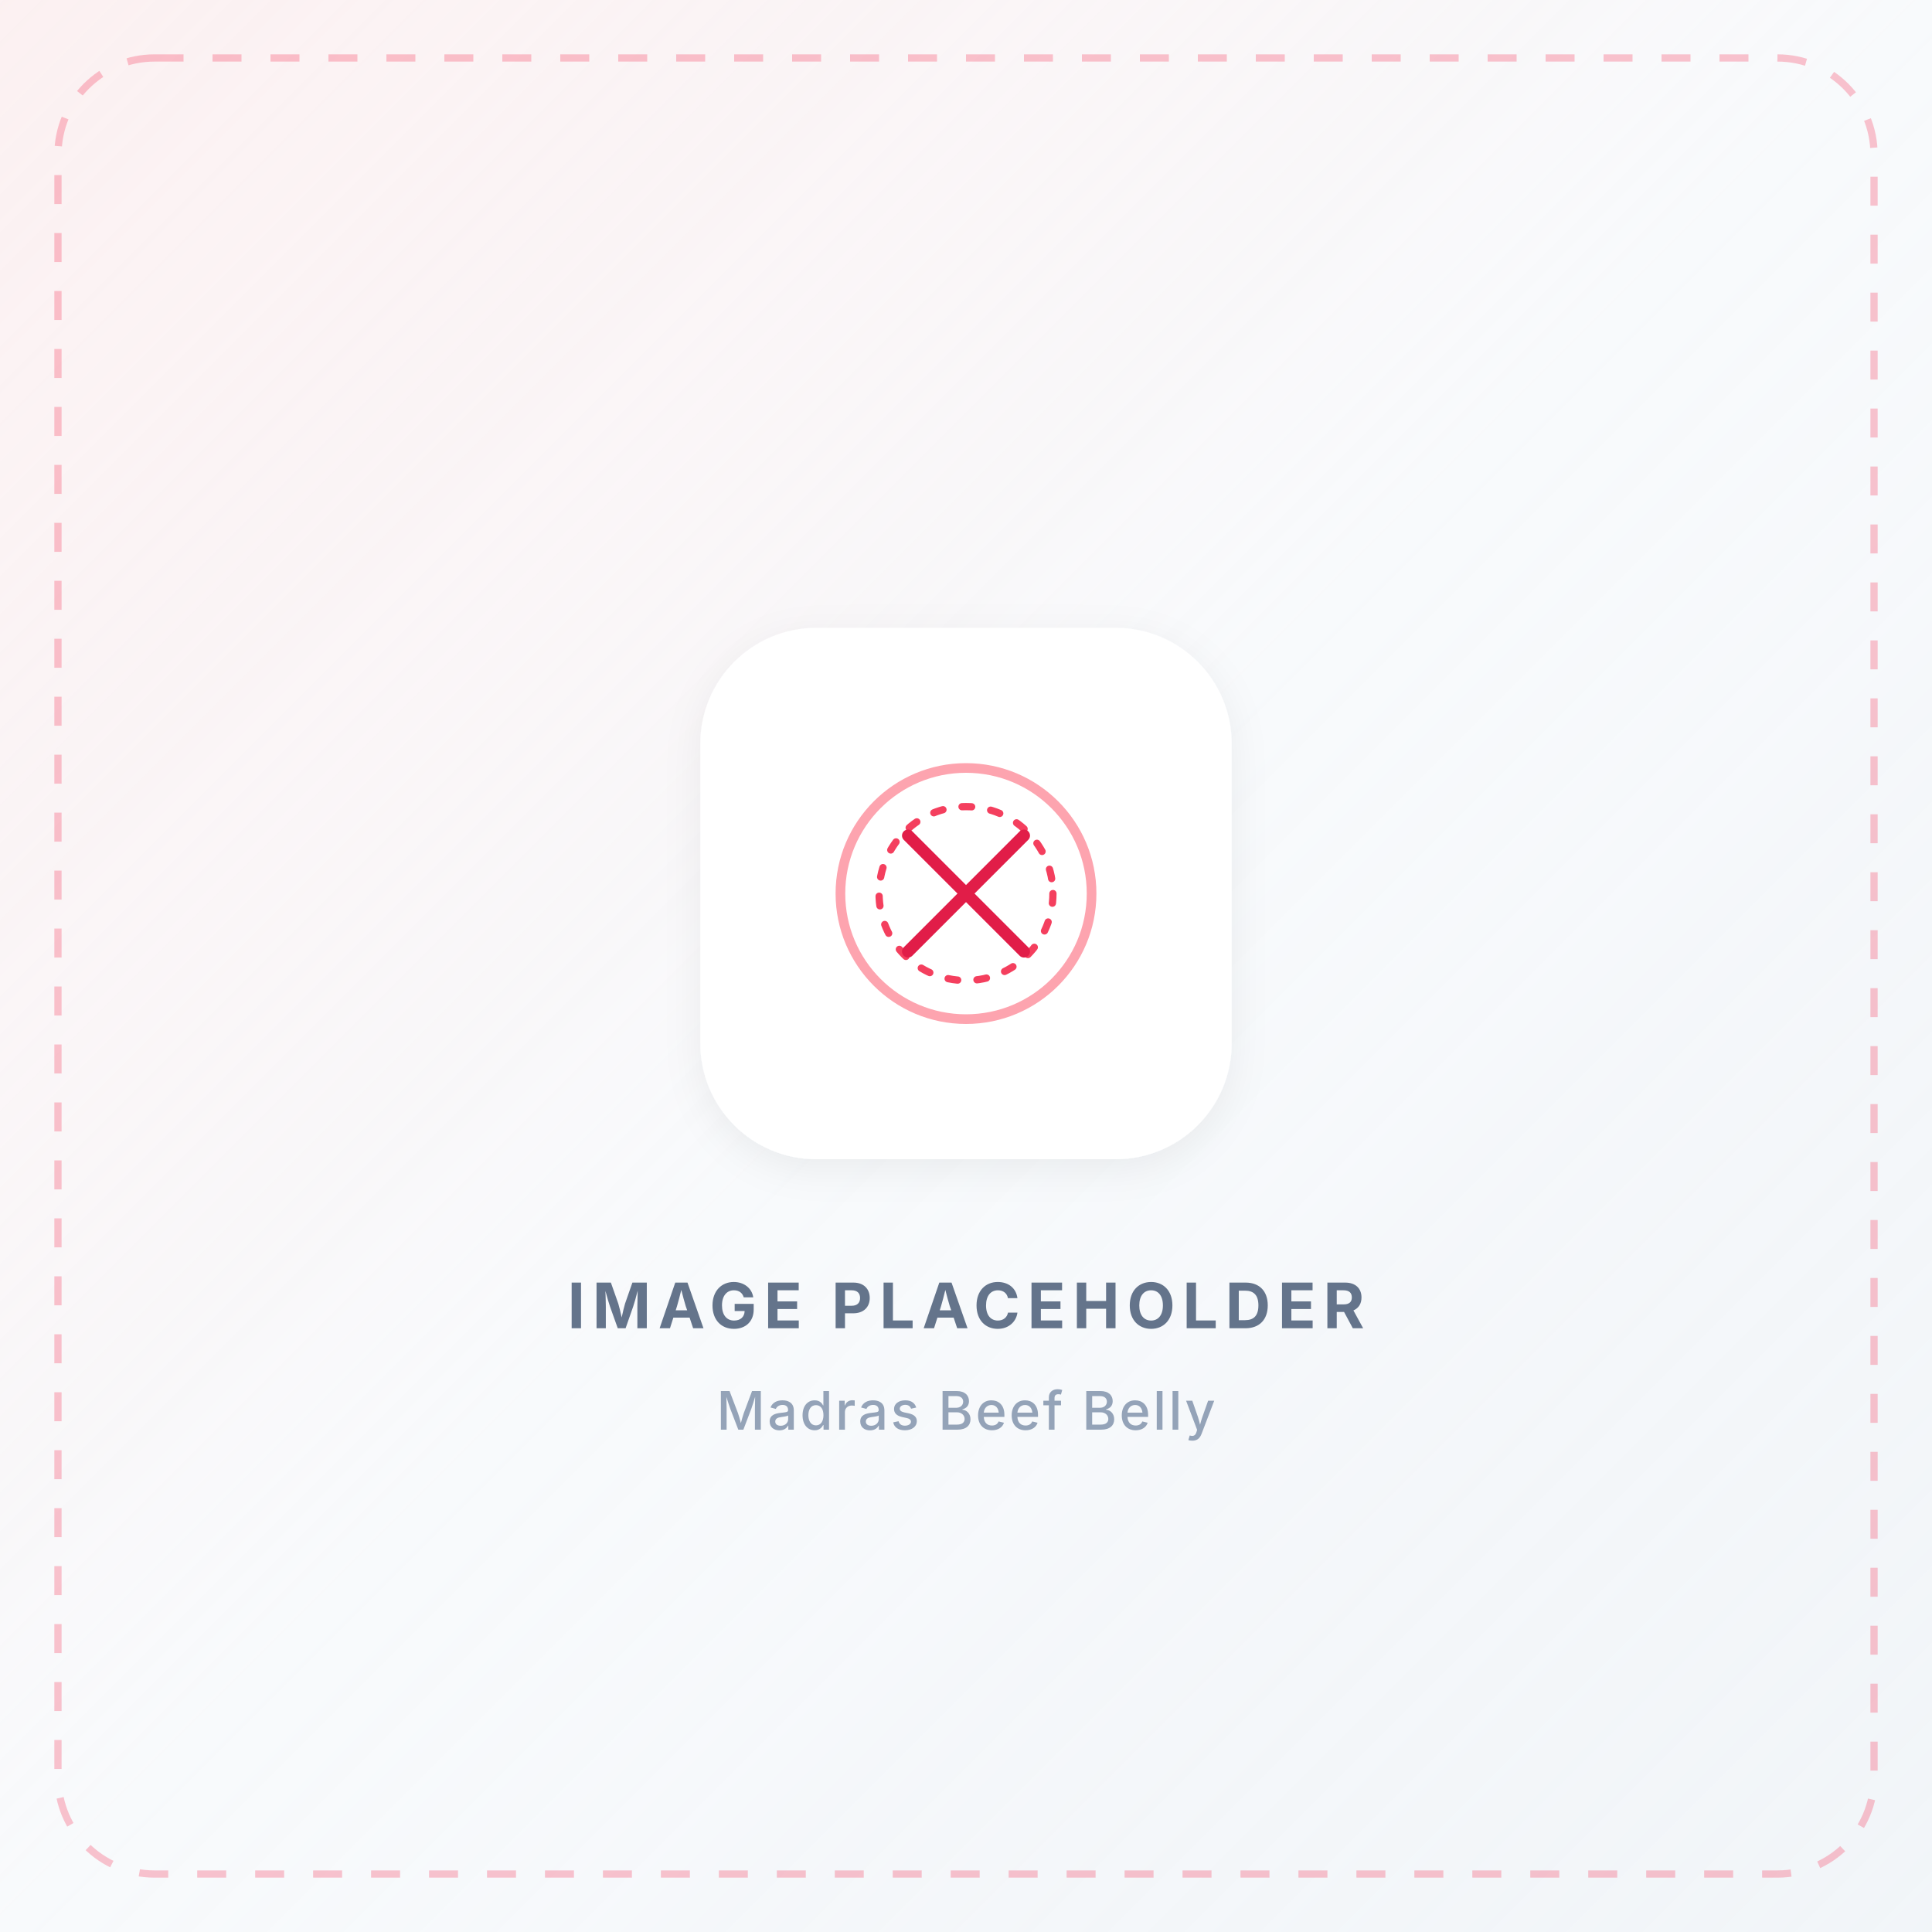
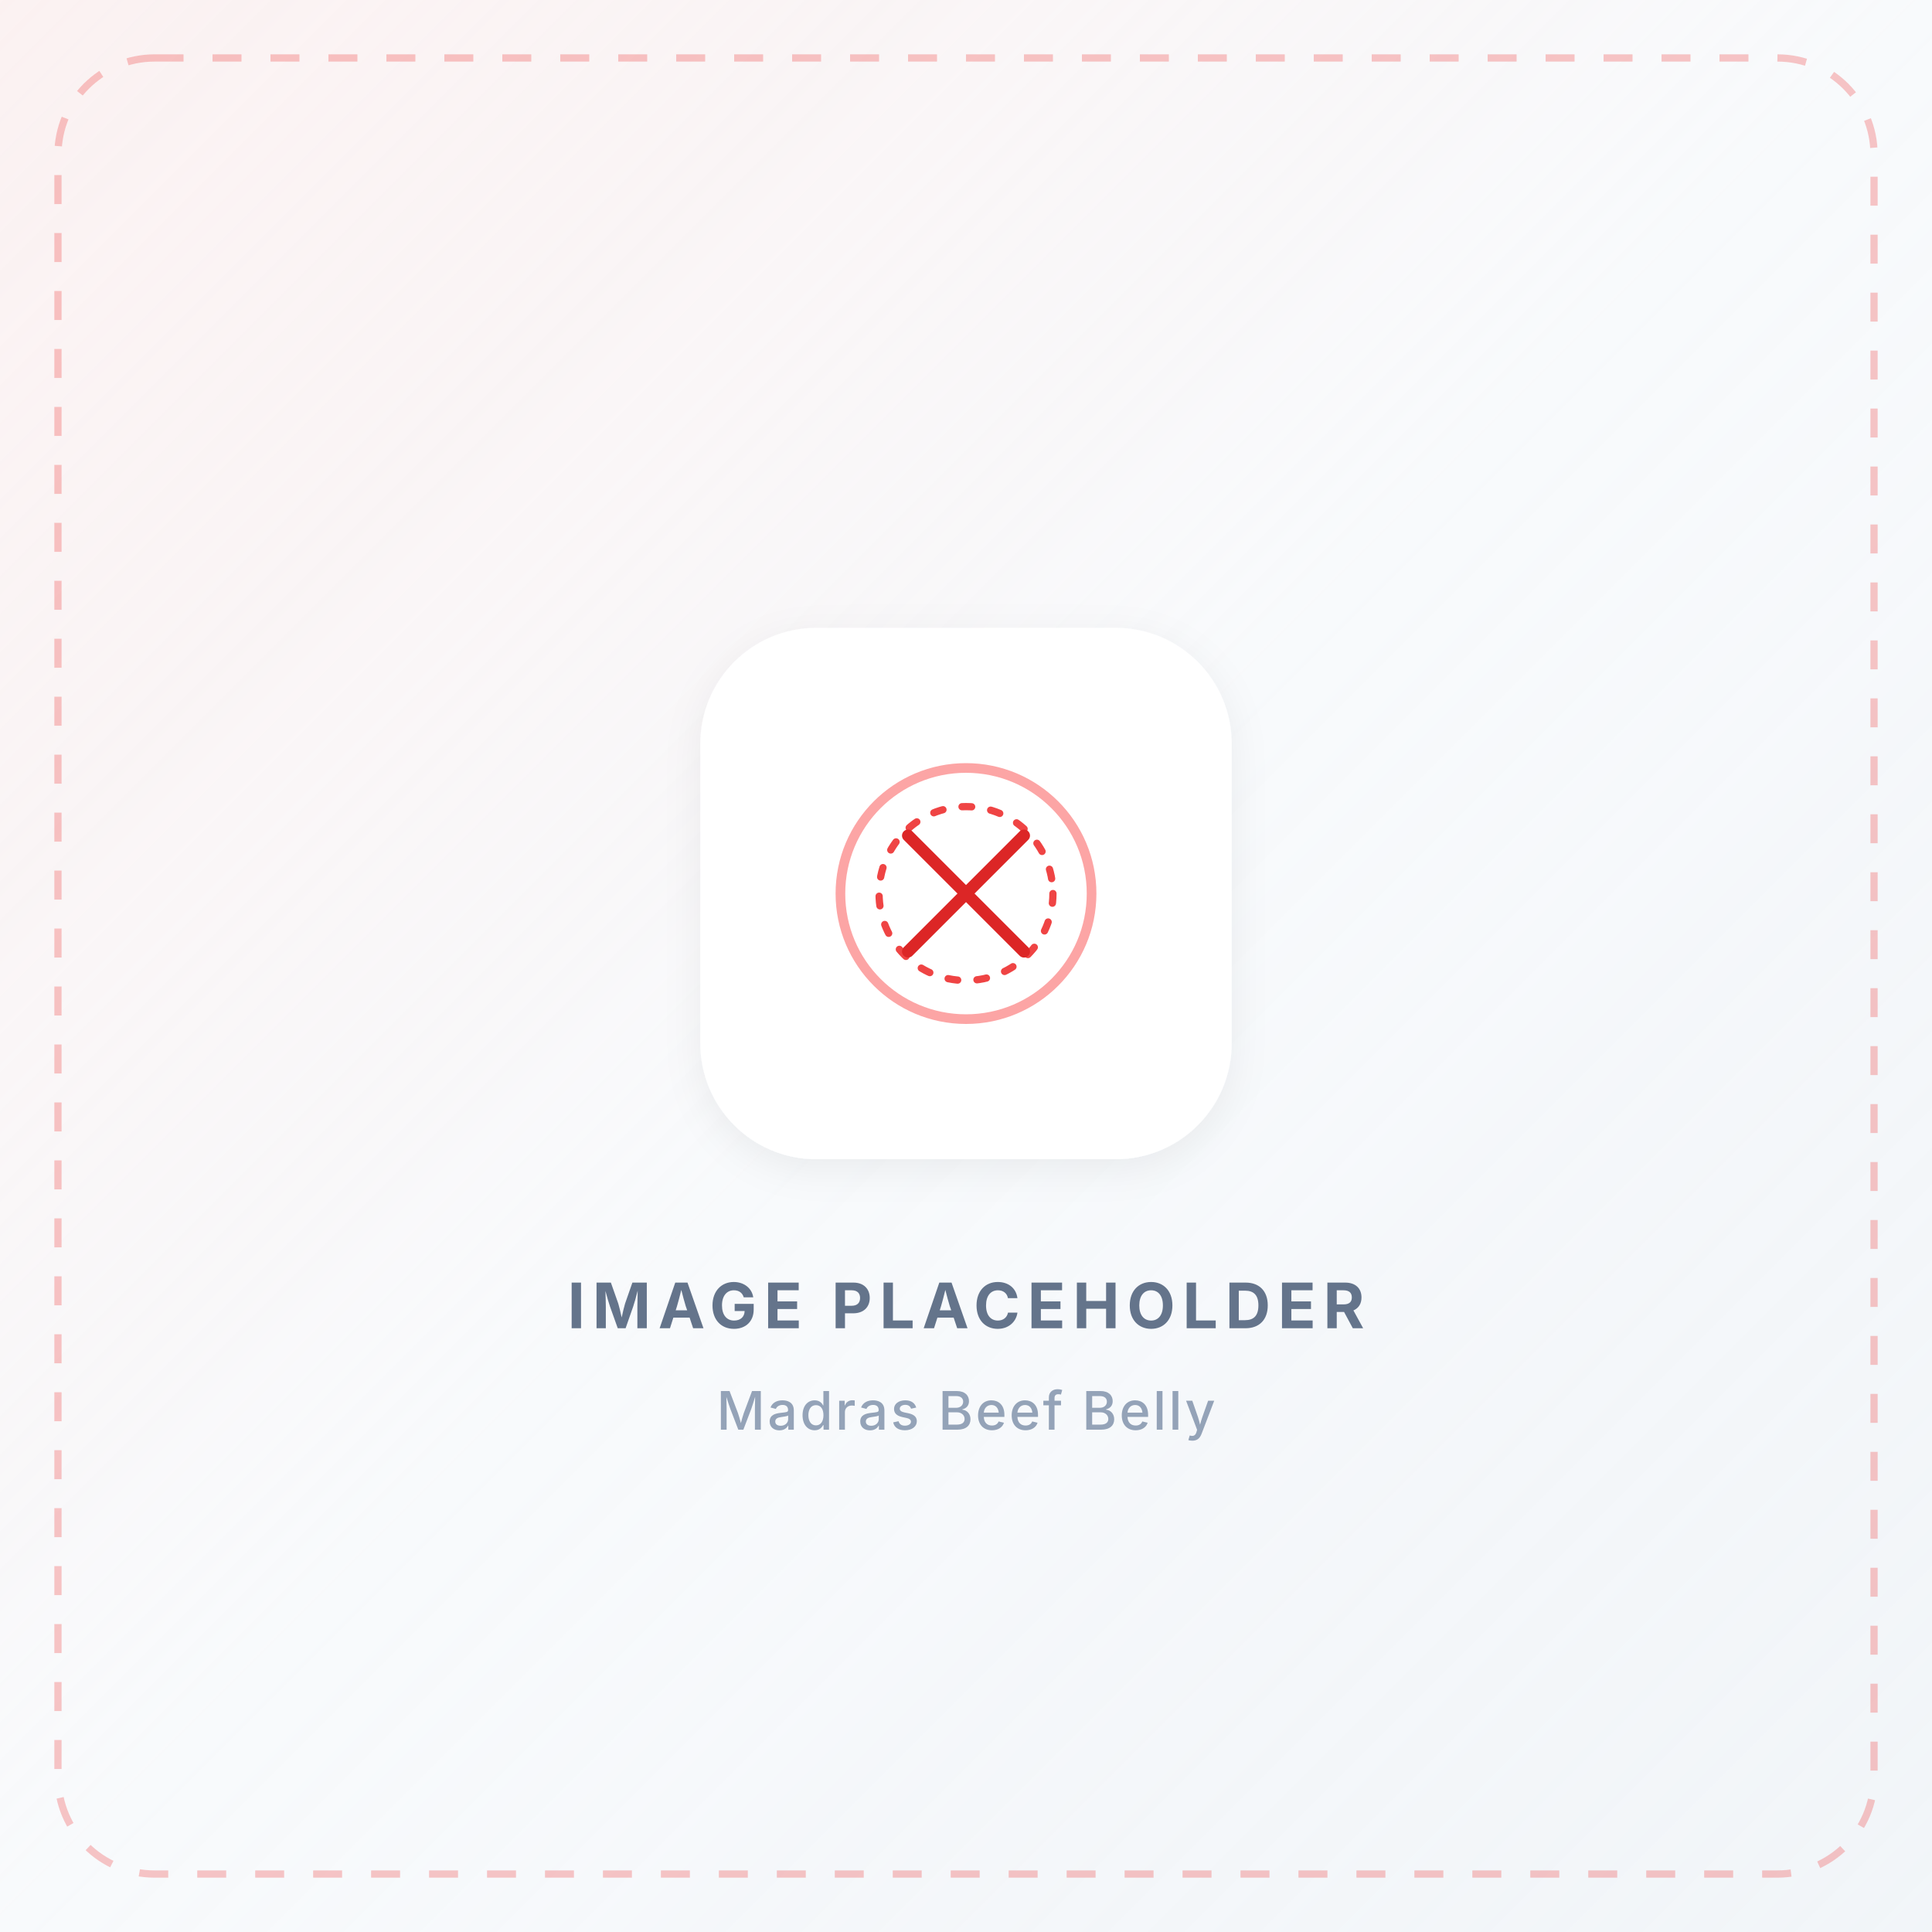
<svg xmlns="http://www.w3.org/2000/svg" viewBox="0 0 400 400" width="100%" height="100%">
  <defs>
    <linearGradient id="bg" x1="0%" y1="0%" x2="100%" y2="100%">
-       <stop offset="0%" stop-color="#fff1f2" stop-opacity="0.8" />
+       <stop offset="0%" stop-color="#fef2f2" stop-opacity="0.8" />
      <stop offset="50%" stop-color="#f8fafc" stop-opacity="1" />
      <stop offset="100%" stop-color="#f1f5f9" stop-opacity="0.9" />
    </linearGradient>
    <filter id="shadow" x="-10%" y="-10%" width="120%" height="120%">
      <feDropShadow dx="0" dy="2" stdDeviation="4" flood-color="#0f172a" flood-opacity="0.06" />
    </filter>
  </defs>
  <rect width="400" height="400" fill="url(#bg)" />
-   <rect x="12" y="12" width="376" height="376" rx="20" fill="none" stroke="#f43f5e" stroke-width="1.5" stroke-dasharray="6 6" stroke-opacity="0.3" />
+   <rect x="12" y="12" width="376" height="376" rx="20" fill="none" stroke="#ef4444" stroke-width="1.5" stroke-dasharray="6 6" stroke-opacity="0.3" />
  <g filter="url(#shadow)">
    <rect x="145" y="130" width="110" height="110" rx="24" fill="#ffffff" />
  </g>
-   <g transform="translate(170, 155)" stroke="#e11d48" stroke-width="3" stroke-linecap="round" stroke-linejoin="round" fill="none">
-     <circle cx="30" cy="30" r="26" stroke="#fda4af" stroke-width="2" />
-     <circle cx="30" cy="30" r="18" stroke="#f43f5e" stroke-dasharray="2 4" stroke-width="1.5" />
-     <path d="M18 18 L42 42" stroke="#e11d48" stroke-width="2.5" />
-     <path d="M42 18 L18 42" stroke="#e11d48" stroke-width="2.5" />
+   <g transform="translate(170, 155)" stroke="#dc2626" stroke-width="3" stroke-linecap="round" stroke-linejoin="round" fill="none">
+     <circle cx="30" cy="30" r="26" stroke="#fca5a5" stroke-width="2" />
+     <circle cx="30" cy="30" r="18" stroke="#ef4444" stroke-dasharray="2 4" stroke-width="1.5" />
+     <path d="M18 18 L42 42" stroke="#dc2626" stroke-width="2.5" />
+     <path d="M42 18 L18 42" stroke="#dc2626" stroke-width="2.5" />
  </g>
  <text x="200" y="275" text-anchor="middle" font-family="system-ui, -apple-system, sans-serif" font-size="13" font-weight="700" fill="#64748b" letter-spacing="1.5">IMAGE PLACEHOLDER</text>
  <text x="200" y="296" text-anchor="middle" font-family="system-ui, -apple-system, sans-serif" font-size="11" font-weight="500" fill="#94a3b8" letter-spacing="0.5">Madras Beef Belly</text>
</svg>
